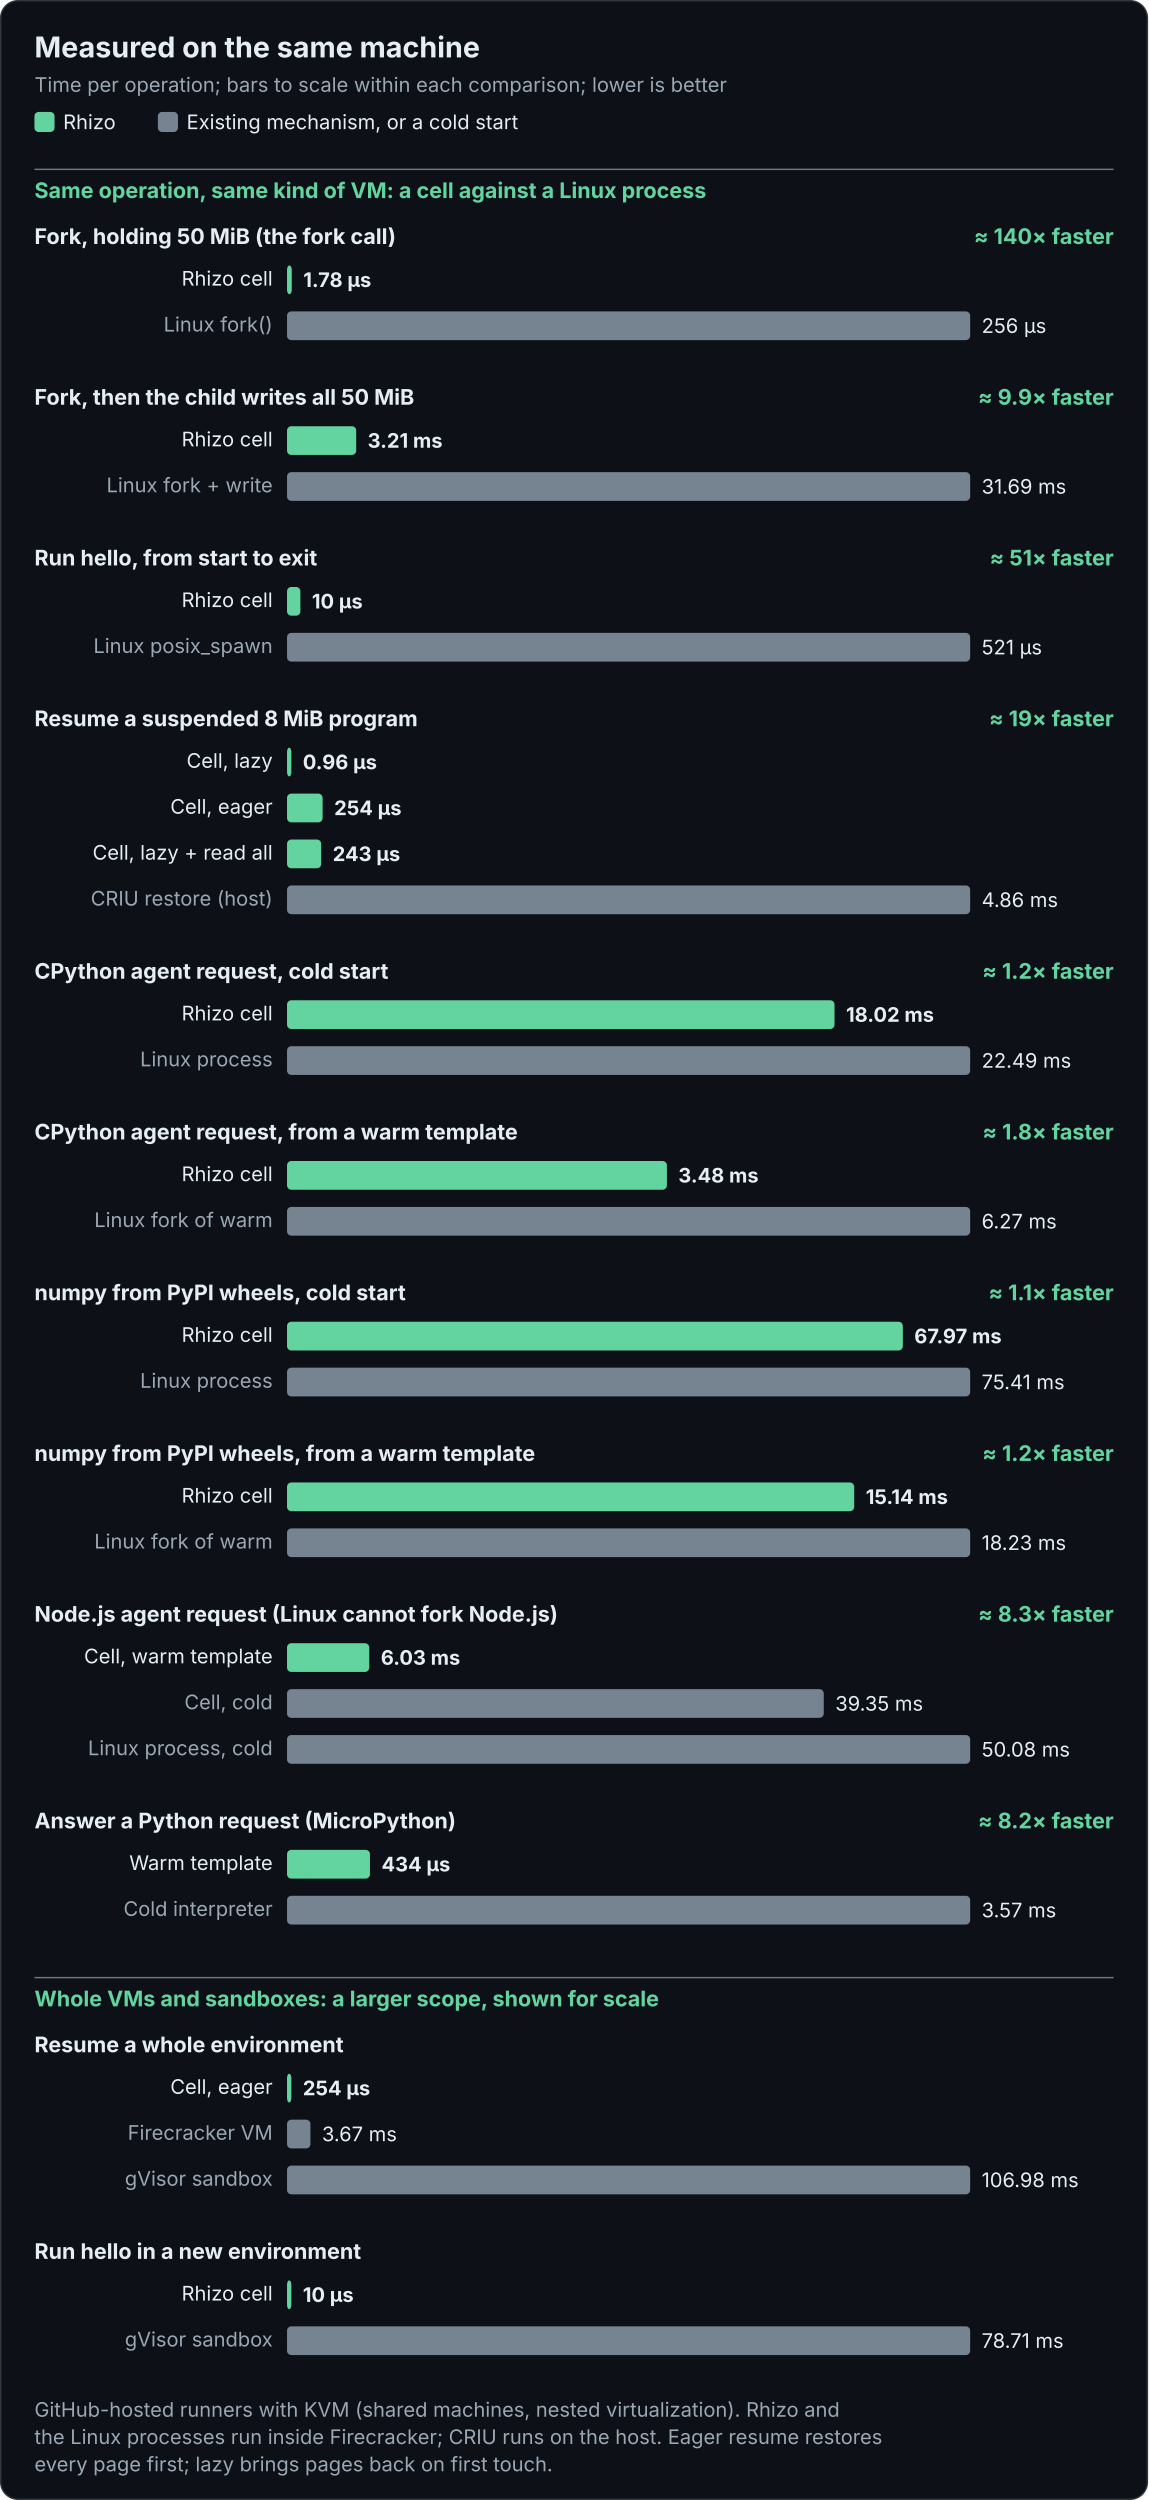
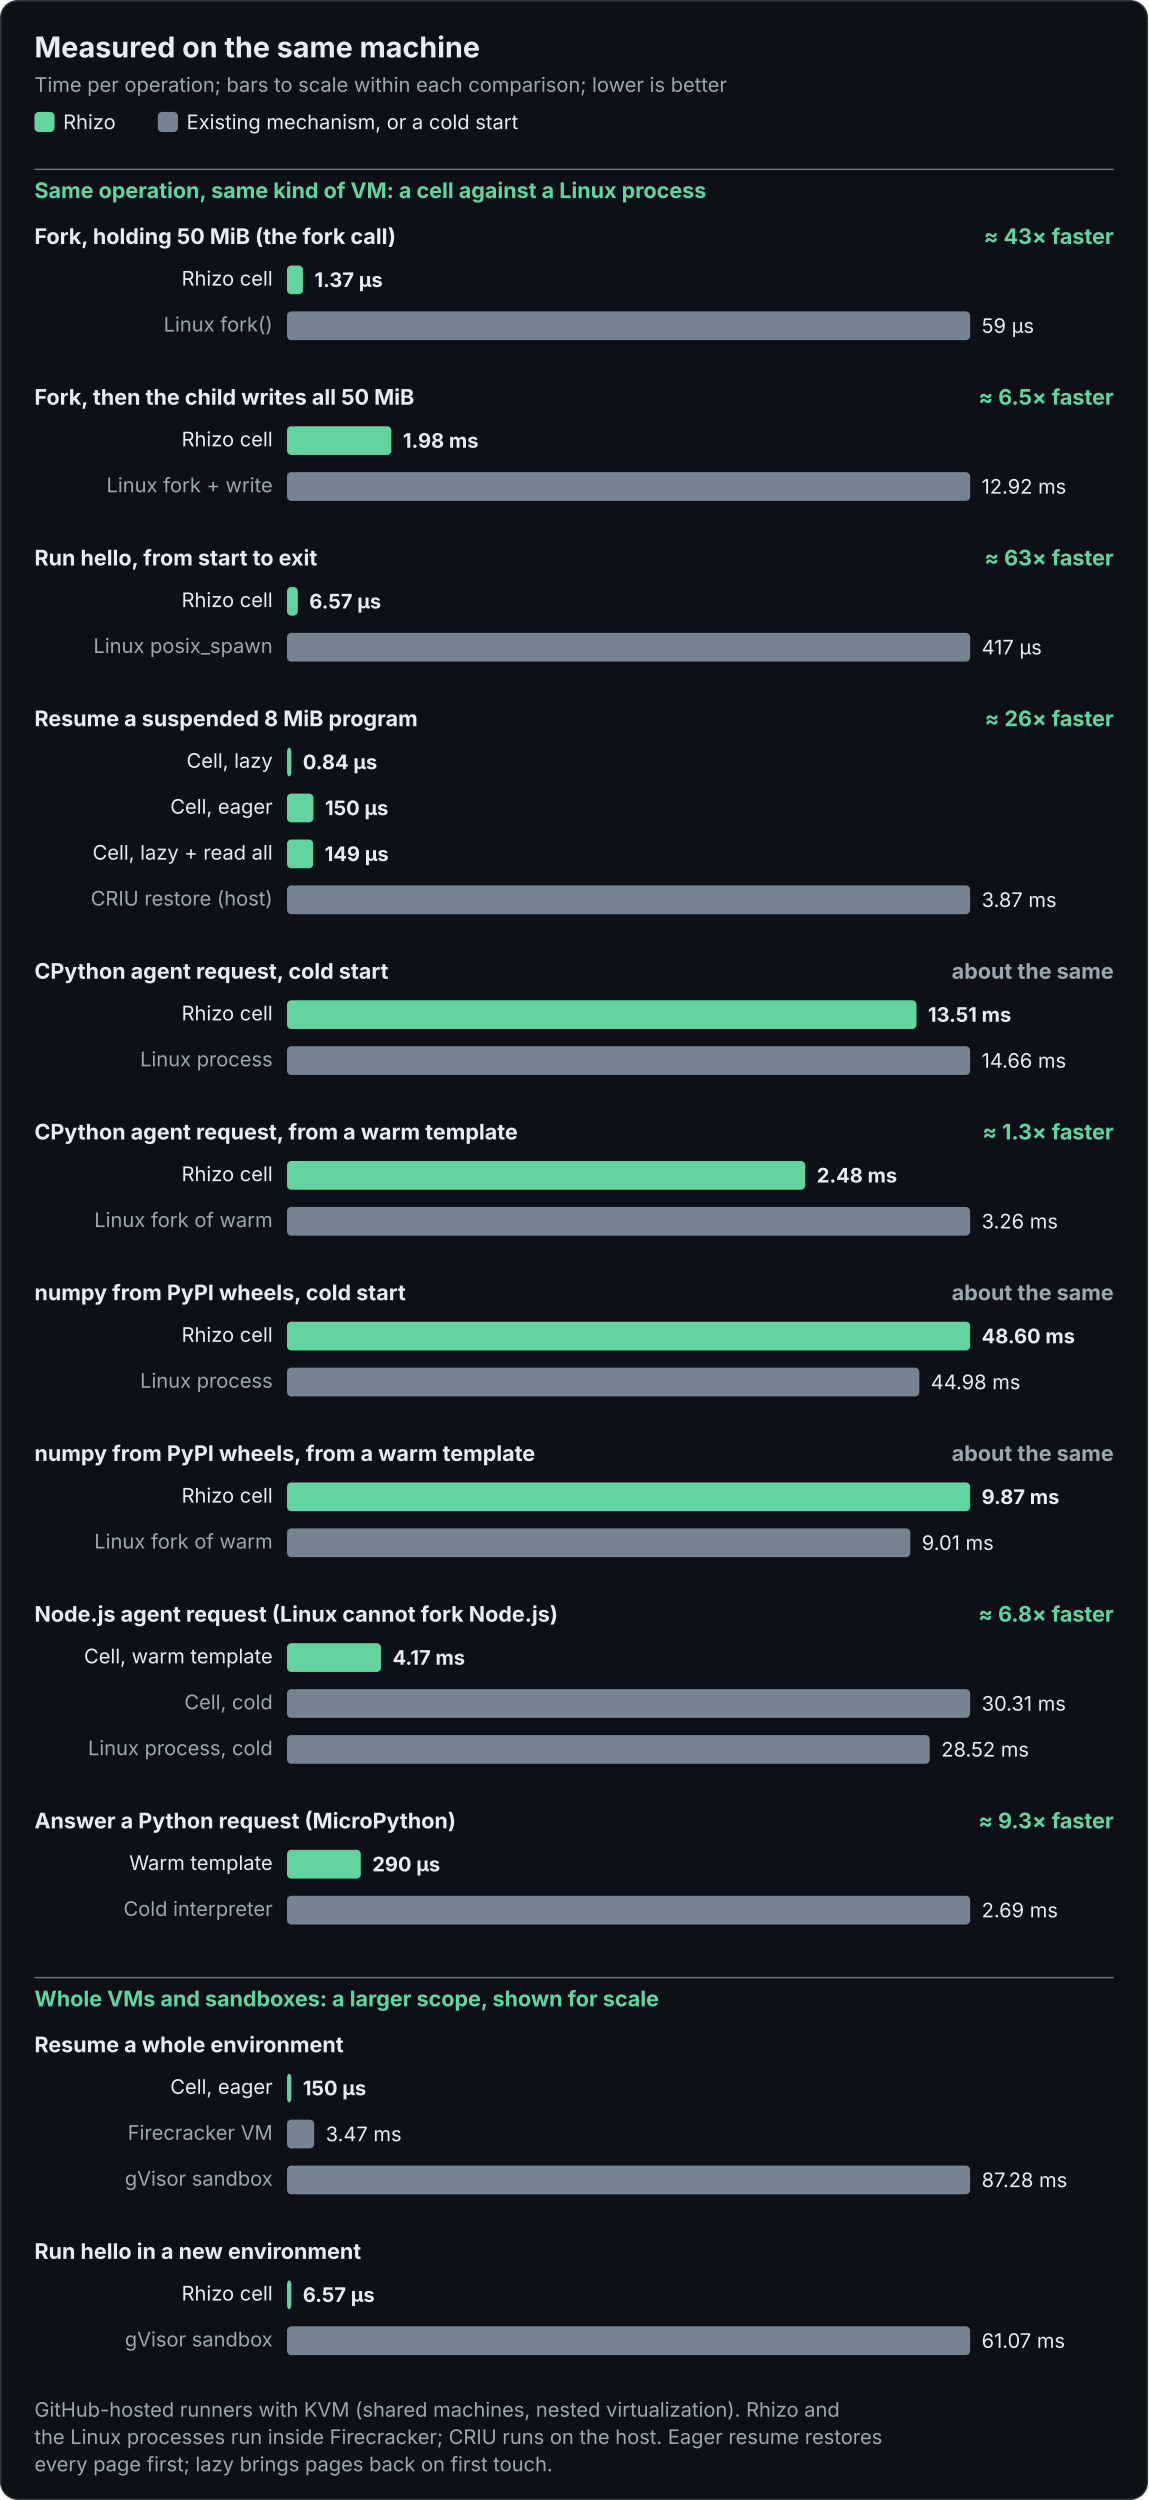
<svg xmlns="http://www.w3.org/2000/svg" viewBox="0 0 800 1742" width="800" height="1742" role="img" font-family="Inter, -apple-system, Segoe UI, Helvetica, Arial, sans-serif">
  <defs>
    <marker id="a" viewBox="0 0 10 10" refX="10" refY="5" markerWidth="7" markerHeight="7" orient="auto">
      <path d="M0 0L10 5L0 10z" fill="#8b98a5" />
    </marker>
    <marker id="g" viewBox="0 0 10 10" refX="10" refY="5" markerWidth="7" markerHeight="7" orient="auto">
      <path d="M0 0L10 5L0 10z" fill="#63d4a0" />
    </marker>
    <marker id="b" viewBox="0 0 10 10" refX="10" refY="5" markerWidth="7" markerHeight="7" orient="auto">
      <path d="M0 0L10 5L0 10z" fill="#79b8ff" />
    </marker>
    <marker id="o" viewBox="0 0 10 10" refX="10" refY="5" markerWidth="7" markerHeight="7" orient="auto">
      <path d="M0 0L10 5L0 10z" fill="#f2c14e" />
    </marker>
    <marker id="r" viewBox="0 0 10 10" refX="10" refY="5" markerWidth="7" markerHeight="7" orient="auto">
      <path d="M0 0L10 5L0 10z" fill="#ff8a80" />
    </marker>
    <marker id="c" viewBox="0 0 10 10" refX="10" refY="5" markerWidth="7" markerHeight="7" orient="auto">
      <path d="M0 0L10 5L0 10z" fill="#63d4a0" />
    </marker>
  </defs>
  <rect class="bg" x="0.5" y="0.5" width="799" height="1741" rx="12" fill="#0d1117" stroke="#30363d" />
  <text x="24" y="40" font-size="20" fill="#e6edf3" font-weight="700">Measured on the same machine</text>
  <text x="24" y="64" font-size="14" fill="#9ba7b3">Time per operation; bars to scale within each comparison; lower is better</text>
  <rect x="24" y="78" width="14" height="14" rx="3" fill="#63d4a0" stroke="#63d4a0" stroke-width="0" />
  <text x="44" y="90" font-size="14" fill="#e6edf3">Rhizo</text>
  <rect x="110" y="78" width="14" height="14" rx="3" fill="#768390" stroke="#768390" stroke-width="0" />
  <text x="130" y="90" font-size="14" fill="#e6edf3">Existing mechanism, or a cold start</text>
  <line x1="24" y1="118" x2="776" y2="118" stroke="#6e7681" stroke-width="1" />
  <text x="24" y="138" font-size="15" fill="#63d4a0" font-weight="700">Same operation, same kind of VM: a cell against a Linux process</text>
  <text x="24" y="170" font-size="15" fill="#e6edf3" font-weight="700">Fork, holding 50 MiB (the fork call)</text>
-   <text x="776" y="170" font-size="15" fill="#63d4a0" font-weight="700" text-anchor="end">≈ 140× faster</text>
+   <text x="776" y="170" font-size="15" fill="#63d4a0" font-weight="700" text-anchor="end">≈ 43× faster</text>
  <text x="190" y="199" font-size="14" fill="#e6edf3" text-anchor="end">Rhizo cell</text>
-   <rect x="200" y="185" width="3.3" height="20" rx="3" fill="#63d4a0" stroke="#63d4a0" stroke-width="0" />
-   <text x="211.318" y="200" font-size="14" fill="#e6edf3" font-weight="700" stroke="#0d1117" stroke-width="5" stroke-linejoin="round" paint-order="stroke">1.78 µs</text>
+   <rect x="200" y="185" width="11.1" height="20" rx="3" fill="#63d4a0" stroke="#63d4a0" stroke-width="0" />
+   <text x="219.115" y="200" font-size="14" fill="#e6edf3" font-weight="700" stroke="#0d1117" stroke-width="5" stroke-linejoin="round" paint-order="stroke">1.37 µs</text>
  <text x="190" y="231" font-size="14" fill="#9ba7b3" text-anchor="end">Linux fork()</text>
  <rect x="200" y="217" width="476.0" height="20" rx="3" fill="#768390" stroke="#768390" stroke-width="0" />
-   <text x="684.0" y="232" font-size="14" fill="#e6edf3" font-weight="400" stroke="#0d1117" stroke-width="5" stroke-linejoin="round" paint-order="stroke">256 µs</text>
+   <text x="684.0" y="232" font-size="14" fill="#e6edf3" font-weight="400" stroke="#0d1117" stroke-width="5" stroke-linejoin="round" paint-order="stroke">59 µs</text>
  <text x="24" y="282" font-size="15" fill="#e6edf3" font-weight="700">Fork, then the child writes all 50 MiB</text>
-   <text x="776" y="282" font-size="15" fill="#63d4a0" font-weight="700" text-anchor="end">≈ 9.9× faster</text>
+   <text x="776" y="282" font-size="15" fill="#63d4a0" font-weight="700" text-anchor="end">≈ 6.5× faster</text>
  <text x="190" y="311" font-size="14" fill="#e6edf3" text-anchor="end">Rhizo cell</text>
-   <rect x="200" y="297" width="48.2" height="20" rx="3" fill="#63d4a0" stroke="#63d4a0" stroke-width="0" />
-   <text x="256.158" y="312" font-size="14" fill="#e6edf3" font-weight="700" stroke="#0d1117" stroke-width="5" stroke-linejoin="round" paint-order="stroke">3.21 ms</text>
+   <rect x="200" y="297" width="72.7" height="20" rx="3" fill="#63d4a0" stroke="#63d4a0" stroke-width="0" />
+   <text x="280.746" y="312" font-size="14" fill="#e6edf3" font-weight="700" stroke="#0d1117" stroke-width="5" stroke-linejoin="round" paint-order="stroke">1.98 ms</text>
  <text x="190" y="343" font-size="14" fill="#9ba7b3" text-anchor="end">Linux fork + write</text>
  <rect x="200" y="329" width="476.0" height="20" rx="3" fill="#768390" stroke="#768390" stroke-width="0" />
-   <text x="684.0" y="344" font-size="14" fill="#e6edf3" font-weight="400" stroke="#0d1117" stroke-width="5" stroke-linejoin="round" paint-order="stroke">31.69 ms</text>
+   <text x="684.0" y="344" font-size="14" fill="#e6edf3" font-weight="400" stroke="#0d1117" stroke-width="5" stroke-linejoin="round" paint-order="stroke">12.92 ms</text>
  <text x="24" y="394" font-size="15" fill="#e6edf3" font-weight="700">Run hello, from start to exit</text>
-   <text x="776" y="394" font-size="15" fill="#63d4a0" font-weight="700" text-anchor="end">≈ 51× faster</text>
+   <text x="776" y="394" font-size="15" fill="#63d4a0" font-weight="700" text-anchor="end">≈ 63× faster</text>
  <text x="190" y="423" font-size="14" fill="#e6edf3" text-anchor="end">Rhizo cell</text>
-   <rect x="200" y="409" width="9.3" height="20" rx="3" fill="#63d4a0" stroke="#63d4a0" stroke-width="0" />
-   <text x="217.299" y="424" font-size="14" fill="#e6edf3" font-weight="700" stroke="#0d1117" stroke-width="5" stroke-linejoin="round" paint-order="stroke">10 µs</text>
+   <rect x="200" y="409" width="7.5" height="20" rx="3" fill="#63d4a0" stroke="#63d4a0" stroke-width="0" />
+   <text x="215.5" y="424" font-size="14" fill="#e6edf3" font-weight="700" stroke="#0d1117" stroke-width="5" stroke-linejoin="round" paint-order="stroke">6.57 µs</text>
  <text x="190" y="455" font-size="14" fill="#9ba7b3" text-anchor="end">Linux posix_spawn</text>
  <rect x="200" y="441" width="476.0" height="20" rx="3" fill="#768390" stroke="#768390" stroke-width="0" />
-   <text x="684.0" y="456" font-size="14" fill="#e6edf3" font-weight="400" stroke="#0d1117" stroke-width="5" stroke-linejoin="round" paint-order="stroke">521 µs</text>
+   <text x="684.0" y="456" font-size="14" fill="#e6edf3" font-weight="400" stroke="#0d1117" stroke-width="5" stroke-linejoin="round" paint-order="stroke">417 µs</text>
  <text x="24" y="506" font-size="15" fill="#e6edf3" font-weight="700">Resume a suspended 8 MiB program</text>
-   <text x="776" y="506" font-size="15" fill="#63d4a0" font-weight="700" text-anchor="end">≈ 19× faster</text>
+   <text x="776" y="506" font-size="15" fill="#63d4a0" font-weight="700" text-anchor="end">≈ 26× faster</text>
  <text x="190" y="535" font-size="14" fill="#e6edf3" text-anchor="end">Cell, lazy</text>
  <rect x="200" y="521" width="3.0" height="20" rx="3" fill="#63d4a0" stroke="#63d4a0" stroke-width="0" />
-   <text x="211.0" y="536" font-size="14" fill="#e6edf3" font-weight="700" stroke="#0d1117" stroke-width="5" stroke-linejoin="round" paint-order="stroke">0.96 µs</text>
+   <text x="211.0" y="536" font-size="14" fill="#e6edf3" font-weight="700" stroke="#0d1117" stroke-width="5" stroke-linejoin="round" paint-order="stroke">0.84 µs</text>
  <text x="190" y="567" font-size="14" fill="#e6edf3" text-anchor="end">Cell, eager</text>
-   <rect x="200" y="553" width="24.8" height="20" rx="3" fill="#63d4a0" stroke="#63d4a0" stroke-width="0" />
-   <text x="232.843" y="568" font-size="14" fill="#e6edf3" font-weight="700" stroke="#0d1117" stroke-width="5" stroke-linejoin="round" paint-order="stroke">254 µs</text>
+   <rect x="200" y="553" width="18.4" height="20" rx="3" fill="#63d4a0" stroke="#63d4a0" stroke-width="0" />
+   <text x="226.446" y="568" font-size="14" fill="#e6edf3" font-weight="700" stroke="#0d1117" stroke-width="5" stroke-linejoin="round" paint-order="stroke">150 µs</text>
  <text x="190" y="599" font-size="14" fill="#e6edf3" text-anchor="end">Cell, lazy + read all</text>
-   <rect x="200" y="585" width="23.8" height="20" rx="3" fill="#63d4a0" stroke="#63d4a0" stroke-width="0" />
-   <text x="231.818" y="600" font-size="14" fill="#e6edf3" font-weight="700" stroke="#0d1117" stroke-width="5" stroke-linejoin="round" paint-order="stroke">243 µs</text>
+   <rect x="200" y="585" width="18.2" height="20" rx="3" fill="#63d4a0" stroke="#63d4a0" stroke-width="0" />
+   <text x="226.249" y="600" font-size="14" fill="#e6edf3" font-weight="700" stroke="#0d1117" stroke-width="5" stroke-linejoin="round" paint-order="stroke">149 µs</text>
  <text x="190" y="631" font-size="14" fill="#9ba7b3" text-anchor="end">CRIU restore (host)</text>
  <rect x="200" y="617" width="476.0" height="20" rx="3" fill="#768390" stroke="#768390" stroke-width="0" />
-   <text x="684.0" y="632" font-size="14" fill="#e6edf3" font-weight="400" stroke="#0d1117" stroke-width="5" stroke-linejoin="round" paint-order="stroke">4.86 ms</text>
+   <text x="684.0" y="632" font-size="14" fill="#e6edf3" font-weight="400" stroke="#0d1117" stroke-width="5" stroke-linejoin="round" paint-order="stroke">3.87 ms</text>
  <text x="24" y="682" font-size="15" fill="#e6edf3" font-weight="700">CPython agent request, cold start</text>
-   <text x="776" y="682" font-size="15" fill="#63d4a0" font-weight="700" text-anchor="end">≈ 1.2× faster</text>
+   <text x="776" y="682" font-size="15" fill="#9ba7b3" font-weight="700" text-anchor="end">about the same</text>
  <text x="190" y="711" font-size="14" fill="#e6edf3" text-anchor="end">Rhizo cell</text>
-   <rect x="200" y="697" width="381.5" height="20" rx="3" fill="#63d4a0" stroke="#63d4a0" stroke-width="0" />
-   <text x="589.508" y="712" font-size="14" fill="#e6edf3" font-weight="700" stroke="#0d1117" stroke-width="5" stroke-linejoin="round" paint-order="stroke">18.02 ms</text>
+   <rect x="200" y="697" width="438.6" height="20" rx="3" fill="#63d4a0" stroke="#63d4a0" stroke-width="0" />
+   <text x="646.573" y="712" font-size="14" fill="#e6edf3" font-weight="700" stroke="#0d1117" stroke-width="5" stroke-linejoin="round" paint-order="stroke">13.51 ms</text>
  <text x="190" y="743" font-size="14" fill="#9ba7b3" text-anchor="end">Linux process</text>
  <rect x="200" y="729" width="476.0" height="20" rx="3" fill="#768390" stroke="#768390" stroke-width="0" />
-   <text x="684.0" y="744" font-size="14" fill="#e6edf3" font-weight="400" stroke="#0d1117" stroke-width="5" stroke-linejoin="round" paint-order="stroke">22.49 ms</text>
+   <text x="684.0" y="744" font-size="14" fill="#e6edf3" font-weight="400" stroke="#0d1117" stroke-width="5" stroke-linejoin="round" paint-order="stroke">14.66 ms</text>
  <text x="24" y="794" font-size="15" fill="#e6edf3" font-weight="700">CPython agent request, from a warm template</text>
-   <text x="776" y="794" font-size="15" fill="#63d4a0" font-weight="700" text-anchor="end">≈ 1.8× faster</text>
+   <text x="776" y="794" font-size="15" fill="#63d4a0" font-weight="700" text-anchor="end">≈ 1.3× faster</text>
  <text x="190" y="823" font-size="14" fill="#e6edf3" text-anchor="end">Rhizo cell</text>
-   <rect x="200" y="809" width="264.7" height="20" rx="3" fill="#63d4a0" stroke="#63d4a0" stroke-width="0" />
-   <text x="472.652" y="824" font-size="14" fill="#e6edf3" font-weight="700" stroke="#0d1117" stroke-width="5" stroke-linejoin="round" paint-order="stroke">3.48 ms</text>
+   <rect x="200" y="809" width="361.1" height="20" rx="3" fill="#63d4a0" stroke="#63d4a0" stroke-width="0" />
+   <text x="569.124" y="824" font-size="14" fill="#e6edf3" font-weight="700" stroke="#0d1117" stroke-width="5" stroke-linejoin="round" paint-order="stroke">2.48 ms</text>
  <text x="190" y="855" font-size="14" fill="#9ba7b3" text-anchor="end">Linux fork of warm</text>
  <rect x="200" y="841" width="476.0" height="20" rx="3" fill="#768390" stroke="#768390" stroke-width="0" />
-   <text x="684.0" y="856" font-size="14" fill="#e6edf3" font-weight="400" stroke="#0d1117" stroke-width="5" stroke-linejoin="round" paint-order="stroke">6.27 ms</text>
+   <text x="684.0" y="856" font-size="14" fill="#e6edf3" font-weight="400" stroke="#0d1117" stroke-width="5" stroke-linejoin="round" paint-order="stroke">3.26 ms</text>
  <text x="24" y="906" font-size="15" fill="#e6edf3" font-weight="700">numpy from PyPI wheels, cold start</text>
-   <text x="776" y="906" font-size="15" fill="#63d4a0" font-weight="700" text-anchor="end">≈ 1.1× faster</text>
+   <text x="776" y="906" font-size="15" fill="#9ba7b3" font-weight="700" text-anchor="end">about the same</text>
  <text x="190" y="935" font-size="14" fill="#e6edf3" text-anchor="end">Rhizo cell</text>
-   <rect x="200" y="921" width="429.1" height="20" rx="3" fill="#63d4a0" stroke="#63d4a0" stroke-width="0" />
-   <text x="637.054" y="936" font-size="14" fill="#e6edf3" font-weight="700" stroke="#0d1117" stroke-width="5" stroke-linejoin="round" paint-order="stroke">67.97 ms</text>
+   <rect x="200" y="921" width="476.0" height="20" rx="3" fill="#63d4a0" stroke="#63d4a0" stroke-width="0" />
+   <text x="684.0" y="936" font-size="14" fill="#e6edf3" font-weight="700" stroke="#0d1117" stroke-width="5" stroke-linejoin="round" paint-order="stroke">48.60 ms</text>
  <text x="190" y="967" font-size="14" fill="#9ba7b3" text-anchor="end">Linux process</text>
-   <rect x="200" y="953" width="476.0" height="20" rx="3" fill="#768390" stroke="#768390" stroke-width="0" />
-   <text x="684.0" y="968" font-size="14" fill="#e6edf3" font-weight="400" stroke="#0d1117" stroke-width="5" stroke-linejoin="round" paint-order="stroke">75.41 ms</text>
+   <rect x="200" y="953" width="440.6" height="20" rx="3" fill="#768390" stroke="#768390" stroke-width="0" />
+   <text x="648.553" y="968" font-size="14" fill="#e6edf3" font-weight="400" stroke="#0d1117" stroke-width="5" stroke-linejoin="round" paint-order="stroke">44.98 ms</text>
  <text x="24" y="1018" font-size="15" fill="#e6edf3" font-weight="700">numpy from PyPI wheels, from a warm template</text>
-   <text x="776" y="1018" font-size="15" fill="#63d4a0" font-weight="700" text-anchor="end">≈ 1.2× faster</text>
+   <text x="776" y="1018" font-size="15" fill="#9ba7b3" font-weight="700" text-anchor="end">about the same</text>
  <text x="190" y="1047" font-size="14" fill="#e6edf3" text-anchor="end">Rhizo cell</text>
-   <rect x="200" y="1033" width="395.2" height="20" rx="3" fill="#63d4a0" stroke="#63d4a0" stroke-width="0" />
-   <text x="603.239" y="1048" font-size="14" fill="#e6edf3" font-weight="700" stroke="#0d1117" stroke-width="5" stroke-linejoin="round" paint-order="stroke">15.14 ms</text>
+   <rect x="200" y="1033" width="476.0" height="20" rx="3" fill="#63d4a0" stroke="#63d4a0" stroke-width="0" />
+   <text x="684.0" y="1048" font-size="14" fill="#e6edf3" font-weight="700" stroke="#0d1117" stroke-width="5" stroke-linejoin="round" paint-order="stroke">9.87 ms</text>
  <text x="190" y="1079" font-size="14" fill="#9ba7b3" text-anchor="end">Linux fork of warm</text>
-   <rect x="200" y="1065" width="476.0" height="20" rx="3" fill="#768390" stroke="#768390" stroke-width="0" />
-   <text x="684.0" y="1080" font-size="14" fill="#e6edf3" font-weight="400" stroke="#0d1117" stroke-width="5" stroke-linejoin="round" paint-order="stroke">18.23 ms</text>
+   <rect x="200" y="1065" width="434.3" height="20" rx="3" fill="#768390" stroke="#768390" stroke-width="0" />
+   <text x="642.307" y="1080" font-size="14" fill="#e6edf3" font-weight="400" stroke="#0d1117" stroke-width="5" stroke-linejoin="round" paint-order="stroke">9.01 ms</text>
  <text x="24" y="1130" font-size="15" fill="#e6edf3" font-weight="700">Node.js agent request (Linux cannot fork Node.js)</text>
-   <text x="776" y="1130" font-size="15" fill="#63d4a0" font-weight="700" text-anchor="end">≈ 8.3× faster</text>
+   <text x="776" y="1130" font-size="15" fill="#63d4a0" font-weight="700" text-anchor="end">≈ 6.8× faster</text>
  <text x="190" y="1159" font-size="14" fill="#e6edf3" text-anchor="end">Cell, warm template</text>
-   <rect x="200" y="1145" width="57.3" height="20" rx="3" fill="#63d4a0" stroke="#63d4a0" stroke-width="0" />
-   <text x="265.35" y="1160" font-size="14" fill="#e6edf3" font-weight="700" stroke="#0d1117" stroke-width="5" stroke-linejoin="round" paint-order="stroke">6.03 ms</text>
+   <rect x="200" y="1145" width="65.5" height="20" rx="3" fill="#63d4a0" stroke="#63d4a0" stroke-width="0" />
+   <text x="273.528" y="1160" font-size="14" fill="#e6edf3" font-weight="700" stroke="#0d1117" stroke-width="5" stroke-linejoin="round" paint-order="stroke">4.17 ms</text>
  <text x="190" y="1191" font-size="14" fill="#9ba7b3" text-anchor="end">Cell, cold</text>
-   <rect x="200" y="1177" width="374.0" height="20" rx="3" fill="#768390" stroke="#768390" stroke-width="0" />
-   <text x="582.026" y="1192" font-size="14" fill="#e6edf3" font-weight="400" stroke="#0d1117" stroke-width="5" stroke-linejoin="round" paint-order="stroke">39.35 ms</text>
+   <rect x="200" y="1177" width="476.0" height="20" rx="3" fill="#768390" stroke="#768390" stroke-width="0" />
+   <text x="684.0" y="1192" font-size="14" fill="#e6edf3" font-weight="400" stroke="#0d1117" stroke-width="5" stroke-linejoin="round" paint-order="stroke">30.31 ms</text>
  <text x="190" y="1223" font-size="14" fill="#9ba7b3" text-anchor="end">Linux process, cold</text>
-   <rect x="200" y="1209" width="476.0" height="20" rx="3" fill="#768390" stroke="#768390" stroke-width="0" />
-   <text x="684.0" y="1224" font-size="14" fill="#e6edf3" font-weight="400" stroke="#0d1117" stroke-width="5" stroke-linejoin="round" paint-order="stroke">50.08 ms</text>
+   <rect x="200" y="1209" width="447.8" height="20" rx="3" fill="#768390" stroke="#768390" stroke-width="0" />
+   <text x="655.849" y="1224" font-size="14" fill="#e6edf3" font-weight="400" stroke="#0d1117" stroke-width="5" stroke-linejoin="round" paint-order="stroke">28.52 ms</text>
  <text x="24" y="1274" font-size="15" fill="#e6edf3" font-weight="700">Answer a Python request (MicroPython)</text>
-   <text x="776" y="1274" font-size="15" fill="#63d4a0" font-weight="700" text-anchor="end">≈ 8.2× faster</text>
+   <text x="776" y="1274" font-size="15" fill="#63d4a0" font-weight="700" text-anchor="end">≈ 9.3× faster</text>
  <text x="190" y="1303" font-size="14" fill="#e6edf3" text-anchor="end">Warm template</text>
-   <rect x="200" y="1289" width="57.8" height="20" rx="3" fill="#63d4a0" stroke="#63d4a0" stroke-width="0" />
-   <text x="265.833" y="1304" font-size="14" fill="#e6edf3" font-weight="700" stroke="#0d1117" stroke-width="5" stroke-linejoin="round" paint-order="stroke">434 µs</text>
+   <rect x="200" y="1289" width="51.4" height="20" rx="3" fill="#63d4a0" stroke="#63d4a0" stroke-width="0" />
+   <text x="259.391" y="1304" font-size="14" fill="#e6edf3" font-weight="700" stroke="#0d1117" stroke-width="5" stroke-linejoin="round" paint-order="stroke">290 µs</text>
  <text x="190" y="1335" font-size="14" fill="#9ba7b3" text-anchor="end">Cold interpreter</text>
  <rect x="200" y="1321" width="476.0" height="20" rx="3" fill="#768390" stroke="#768390" stroke-width="0" />
-   <text x="684.0" y="1336" font-size="14" fill="#e6edf3" font-weight="400" stroke="#0d1117" stroke-width="5" stroke-linejoin="round" paint-order="stroke">3.57 ms</text>
+   <text x="684.0" y="1336" font-size="14" fill="#e6edf3" font-weight="400" stroke="#0d1117" stroke-width="5" stroke-linejoin="round" paint-order="stroke">2.69 ms</text>
  <line x1="24" y1="1378" x2="776" y2="1378" stroke="#6e7681" stroke-width="1" />
  <text x="24" y="1398" font-size="15" fill="#63d4a0" font-weight="700">Whole VMs and sandboxes: a larger scope, shown for scale</text>
  <text x="24" y="1430" font-size="15" fill="#e6edf3" font-weight="700">Resume a whole environment</text>
  <text x="190" y="1459" font-size="14" fill="#e6edf3" text-anchor="end">Cell, eager</text>
  <rect x="200" y="1445" width="3.0" height="20" rx="3" fill="#63d4a0" stroke="#63d4a0" stroke-width="0" />
-   <text x="211.0" y="1460" font-size="14" fill="#e6edf3" font-weight="700" stroke="#0d1117" stroke-width="5" stroke-linejoin="round" paint-order="stroke">254 µs</text>
+   <text x="211.0" y="1460" font-size="14" fill="#e6edf3" font-weight="700" stroke="#0d1117" stroke-width="5" stroke-linejoin="round" paint-order="stroke">150 µs</text>
  <text x="190" y="1491" font-size="14" fill="#9ba7b3" text-anchor="end">Firecracker VM</text>
-   <rect x="200" y="1477" width="16.3" height="20" rx="3" fill="#768390" stroke="#768390" stroke-width="0" />
-   <text x="224.339" y="1492" font-size="14" fill="#e6edf3" font-weight="400" stroke="#0d1117" stroke-width="5" stroke-linejoin="round" paint-order="stroke">3.67 ms</text>
+   <rect x="200" y="1477" width="18.9" height="20" rx="3" fill="#768390" stroke="#768390" stroke-width="0" />
+   <text x="226.91" y="1492" font-size="14" fill="#e6edf3" font-weight="400" stroke="#0d1117" stroke-width="5" stroke-linejoin="round" paint-order="stroke">3.47 ms</text>
  <text x="190" y="1523" font-size="14" fill="#9ba7b3" text-anchor="end">gVisor sandbox</text>
  <rect x="200" y="1509" width="476.0" height="20" rx="3" fill="#768390" stroke="#768390" stroke-width="0" />
-   <text x="684.0" y="1524" font-size="14" fill="#e6edf3" font-weight="400" stroke="#0d1117" stroke-width="5" stroke-linejoin="round" paint-order="stroke">106.98 ms</text>
+   <text x="684.0" y="1524" font-size="14" fill="#e6edf3" font-weight="400" stroke="#0d1117" stroke-width="5" stroke-linejoin="round" paint-order="stroke">87.28 ms</text>
  <text x="24" y="1574" font-size="15" fill="#e6edf3" font-weight="700">Run hello in a new environment</text>
  <text x="190" y="1603" font-size="14" fill="#e6edf3" text-anchor="end">Rhizo cell</text>
  <rect x="200" y="1589" width="3.0" height="20" rx="3" fill="#63d4a0" stroke="#63d4a0" stroke-width="0" />
-   <text x="211.0" y="1604" font-size="14" fill="#e6edf3" font-weight="700" stroke="#0d1117" stroke-width="5" stroke-linejoin="round" paint-order="stroke">10 µs</text>
+   <text x="211.0" y="1604" font-size="14" fill="#e6edf3" font-weight="700" stroke="#0d1117" stroke-width="5" stroke-linejoin="round" paint-order="stroke">6.57 µs</text>
  <text x="190" y="1635" font-size="14" fill="#9ba7b3" text-anchor="end">gVisor sandbox</text>
  <rect x="200" y="1621" width="476.0" height="20" rx="3" fill="#768390" stroke="#768390" stroke-width="0" />
-   <text x="684.0" y="1636" font-size="14" fill="#e6edf3" font-weight="400" stroke="#0d1117" stroke-width="5" stroke-linejoin="round" paint-order="stroke">78.71 ms</text>
+   <text x="684.0" y="1636" font-size="14" fill="#e6edf3" font-weight="400" stroke="#0d1117" stroke-width="5" stroke-linejoin="round" paint-order="stroke">61.07 ms</text>
  <text x="24" y="1684" font-size="14" fill="#9ba7b3">GitHub-hosted runners with KVM (shared machines, nested virtualization). Rhizo and</text>
  <text x="24" y="1703" font-size="14" fill="#9ba7b3">the Linux processes run inside Firecracker; CRIU runs on the host. Eager resume restores</text>
  <text x="24" y="1722" font-size="14" fill="#9ba7b3">every page first; lazy brings pages back on first touch.</text>
</svg>
